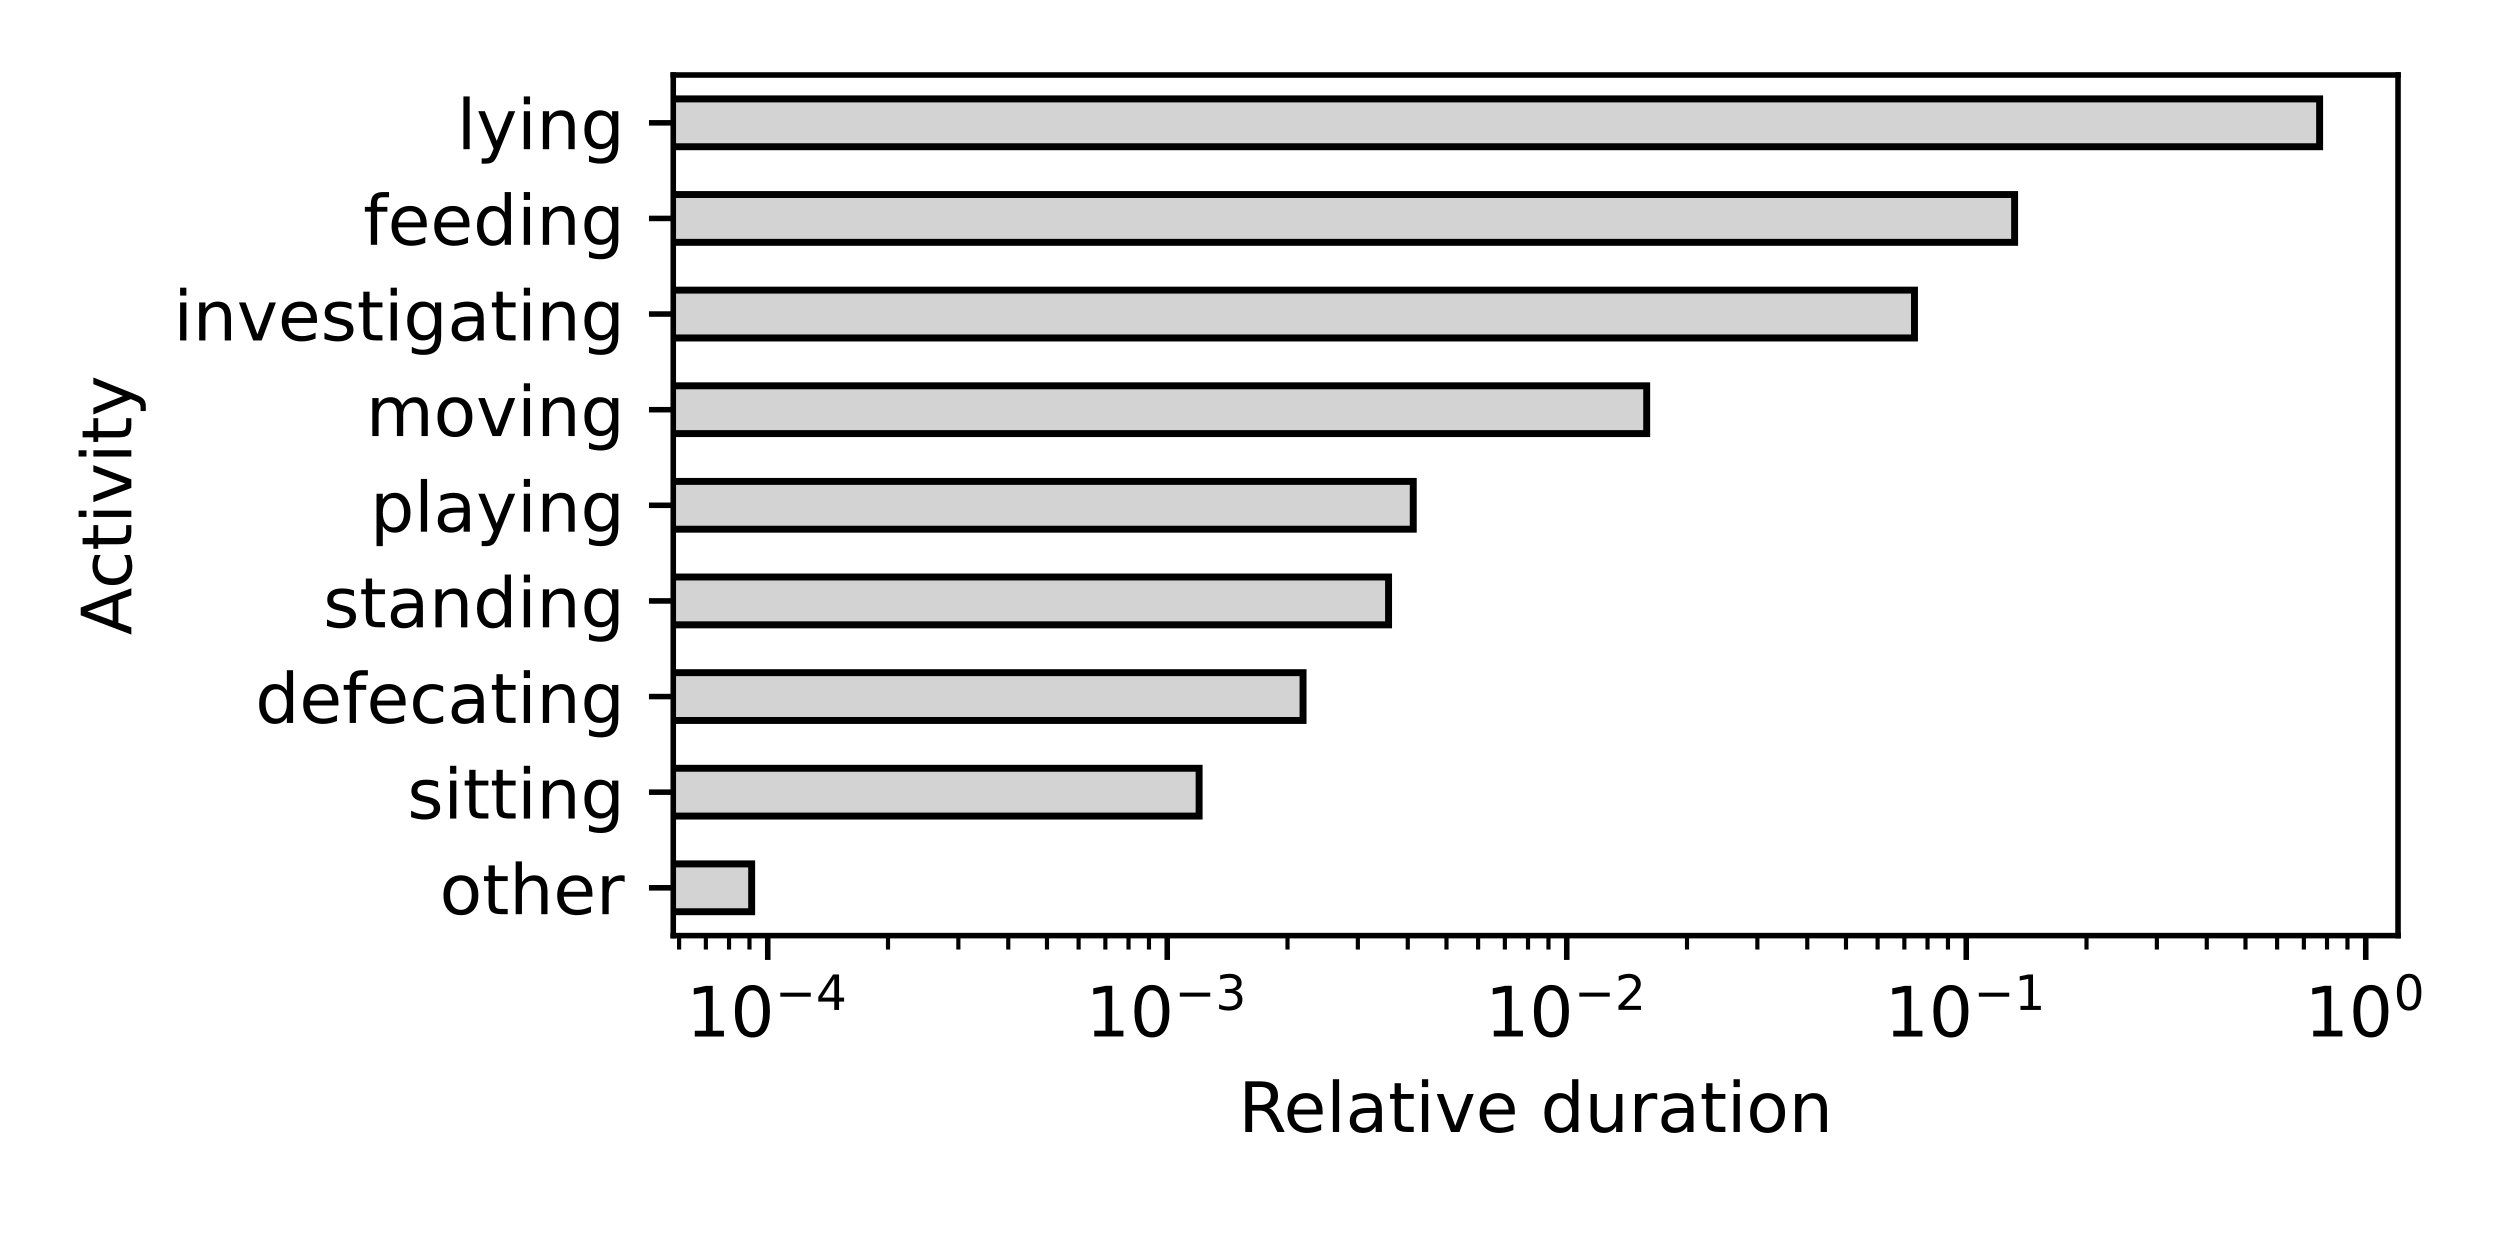
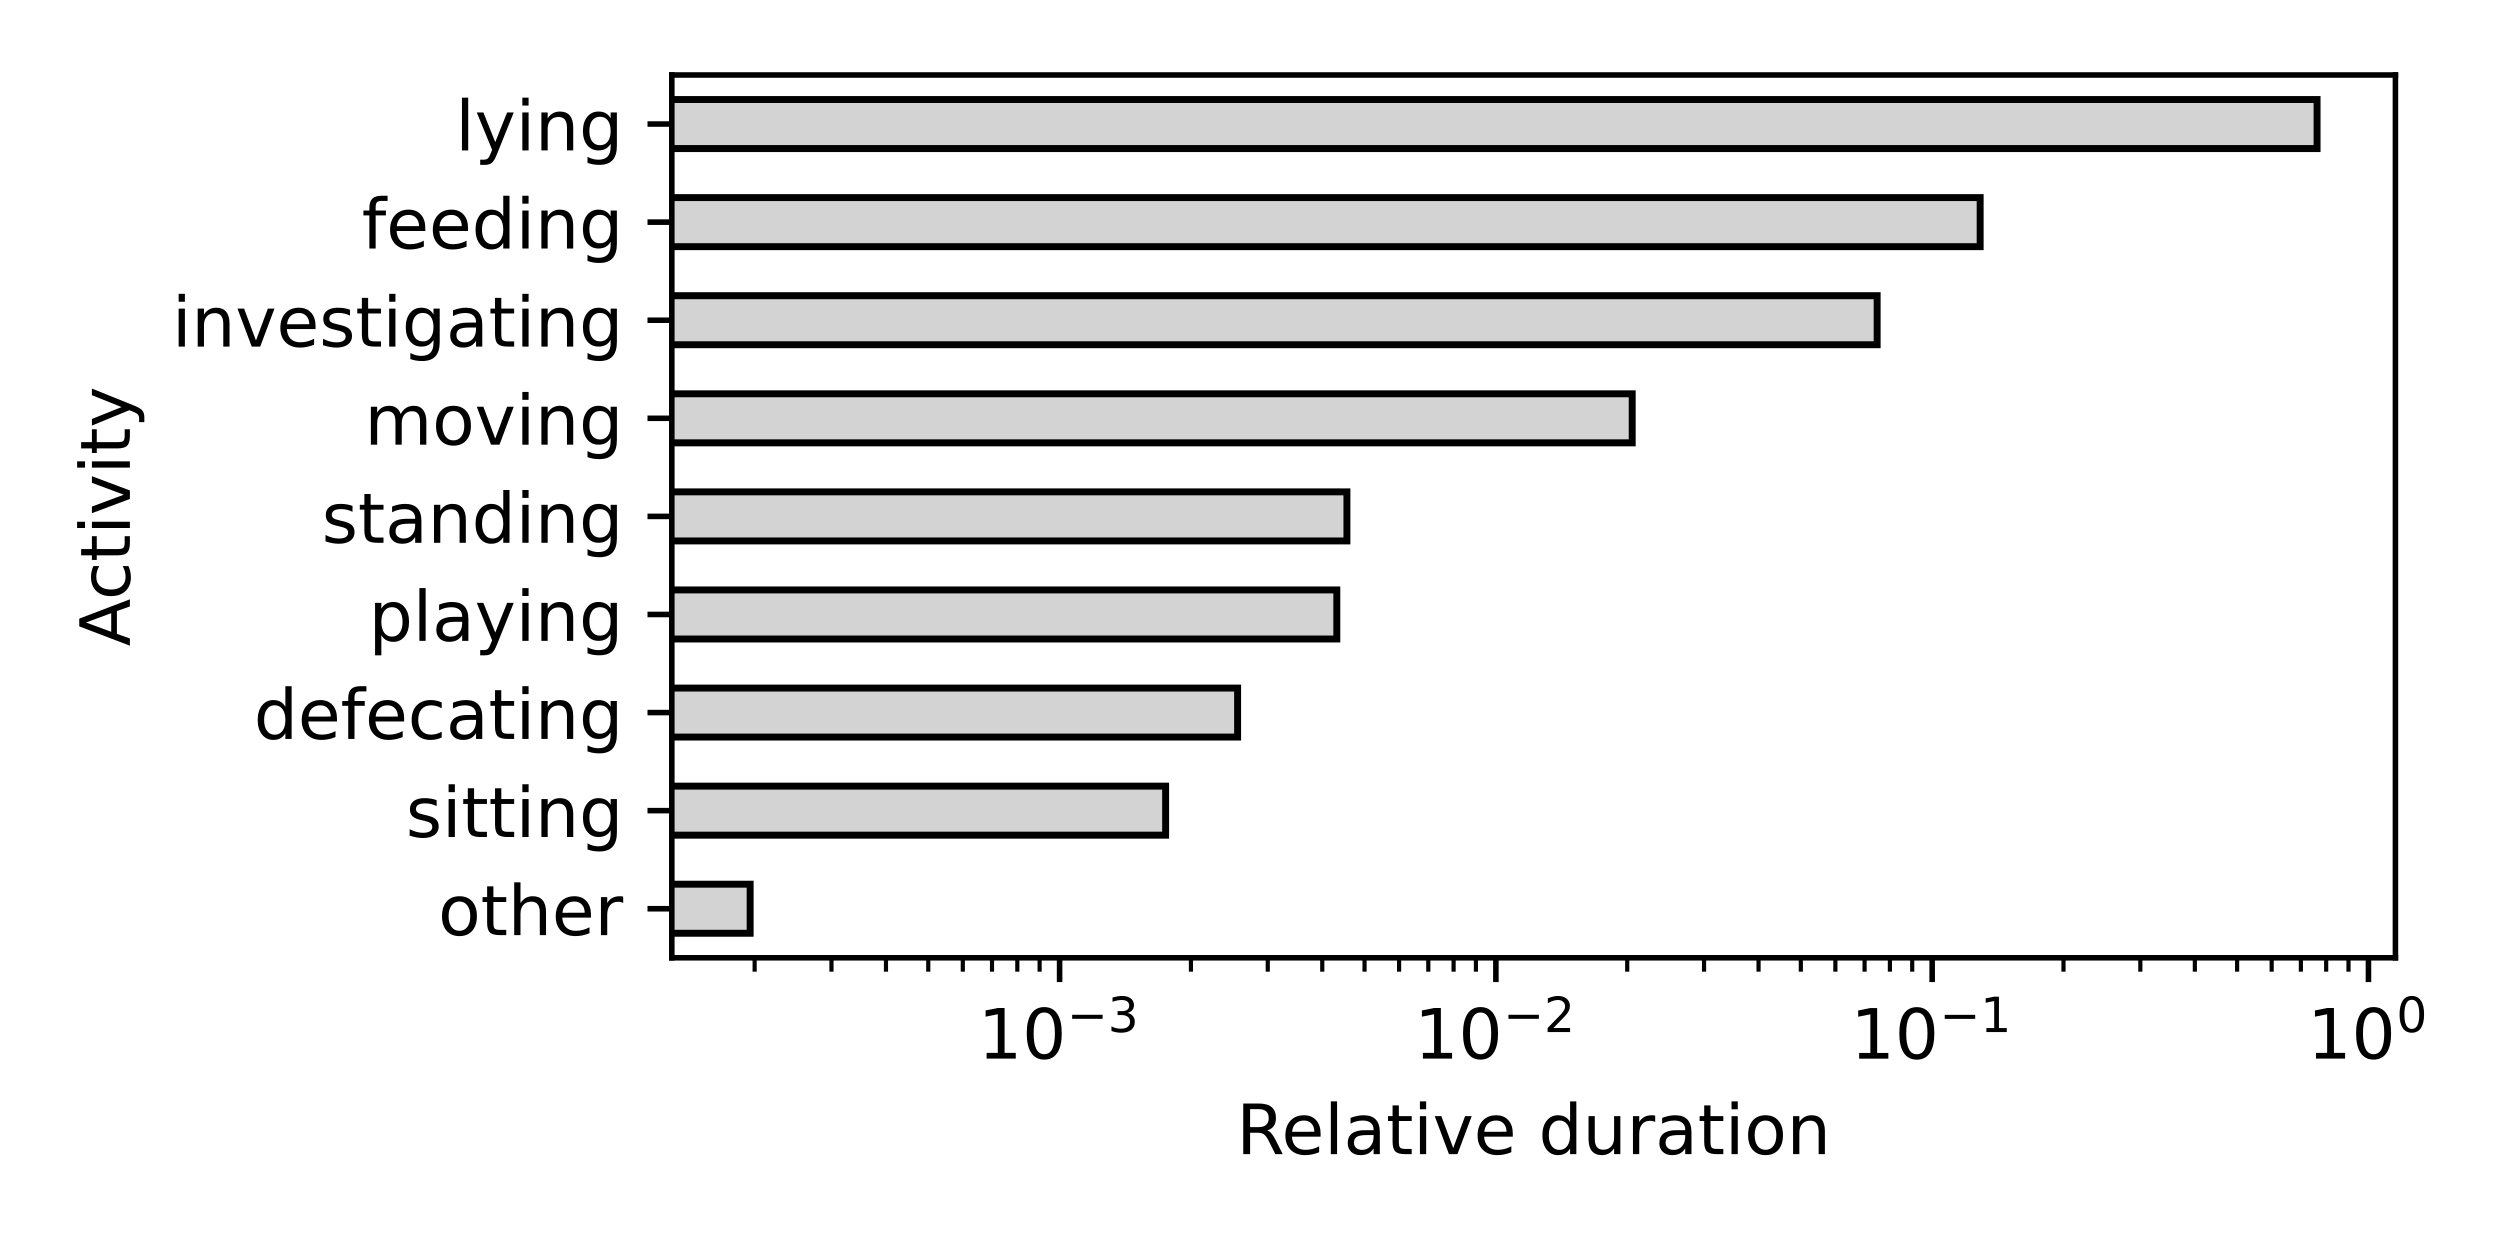
<svg xmlns="http://www.w3.org/2000/svg" xmlns:xlink="http://www.w3.org/1999/xlink" width="360pt" height="180pt" viewBox="0 0 360 180" version="1.1">
  <defs>
    <style type="text/css">*{stroke-linejoin: round; stroke-linecap: butt}</style>
  </defs>
  <g id="figure_1">
    <g id="patch_1">
      <path d="M 0 180  L 360 180  L 360 0  L 0 0  z " style="fill: #ffffff" />
    </g>
    <g id="axes_1">
      <g id="patch_2">
-         <path d="M 96.95 134.728  L 345.316 134.728  L 345.316 10.8  L 96.95 10.8  z " style="fill: #ffffff" />
+         <path d="M 96.74 137.92  L 344.94 137.92  L 344.94 10.8  L 96.74 10.8  z " style="fill: #ffffff" />
      </g>
      <g id="patch_3">
-         <path d="M -57187.376 131.286  L 108.239 131.286  L 108.239 124.401  L -57187.376 124.401  z " clip-path="url(#pdff358be58)" style="fill: #d3d3d3; stroke: #000000; stroke-linejoin: miter" />
+         <path d="M -62484.386 134.389  L 108.022 134.389  L 108.022 127.327  L -62484.386 127.327  z " clip-path="url(#p41e6d1a602)" style="fill: #d3d3d3; stroke: #000000; stroke-linejoin: miter" />
      </g>
      <g id="patch_4">
-         <path d="M -57187.376 117.516  L 172.673 117.516  L 172.673 110.631  L -57187.376 110.631  z " clip-path="url(#pdff358be58)" style="fill: #d3d3d3; stroke: #000000; stroke-linejoin: miter" />
+         <path d="M -62484.386 120.264  L 167.85 120.264  L 167.85 113.202  L -62484.386 113.202  z " clip-path="url(#p41e6d1a602)" style="fill: #d3d3d3; stroke: #000000; stroke-linejoin: miter" />
      </g>
      <g id="patch_5">
-         <path d="M -57187.376 103.746  L 187.64 103.746  L 187.64 96.861  L -57187.376 96.861  z " clip-path="url(#pdff358be58)" style="fill: #d3d3d3; stroke: #000000; stroke-linejoin: miter" />
+         <path d="M -62484.386 106.14  L 178.215 106.14  L 178.215 99.078  L -62484.386 99.078  z " clip-path="url(#p41e6d1a602)" style="fill: #d3d3d3; stroke: #000000; stroke-linejoin: miter" />
      </g>
      <g id="patch_6">
-         <path d="M -57187.376 89.976  L 199.953 89.976  L 199.953 83.091  L -57187.376 83.091  z " clip-path="url(#pdff358be58)" style="fill: #d3d3d3; stroke: #000000; stroke-linejoin: miter" />
+         <path d="M -62484.386 92.016  L 192.501 92.016  L 192.501 84.953  L -62484.386 84.953  z " clip-path="url(#p41e6d1a602)" style="fill: #d3d3d3; stroke: #000000; stroke-linejoin: miter" />
      </g>
      <g id="patch_7">
-         <path d="M -57187.376 76.206  L 203.509 76.206  L 203.509 69.322  L -57187.376 69.322  z " clip-path="url(#pdff358be58)" style="fill: #d3d3d3; stroke: #000000; stroke-linejoin: miter" />
+         <path d="M -62484.386 77.891  L 193.957 77.891  L 193.957 70.829  L -62484.386 70.829  z " clip-path="url(#p41e6d1a602)" style="fill: #d3d3d3; stroke: #000000; stroke-linejoin: miter" />
      </g>
      <g id="patch_8">
-         <path d="M -57187.376 62.437  L 237.123 62.437  L 237.123 55.552  L -57187.376 55.552  z " clip-path="url(#pdff358be58)" style="fill: #d3d3d3; stroke: #000000; stroke-linejoin: miter" />
+         <path d="M -62484.386 63.767  L 235.038 63.767  L 235.038 56.704  L -62484.386 56.704  z " clip-path="url(#p41e6d1a602)" style="fill: #d3d3d3; stroke: #000000; stroke-linejoin: miter" />
      </g>
      <g id="patch_9">
-         <path d="M -57187.376 48.667  L 275.685 48.667  L 275.685 41.782  L -57187.376 41.782  z " clip-path="url(#pdff358be58)" style="fill: #d3d3d3; stroke: #000000; stroke-linejoin: miter" />
+         <path d="M -62484.386 49.642  L 270.309 49.642  L 270.309 42.58  L -62484.386 42.58  z " clip-path="url(#p41e6d1a602)" style="fill: #d3d3d3; stroke: #000000; stroke-linejoin: miter" />
      </g>
      <g id="patch_10">
-         <path d="M -57187.376 34.897  L 290.105 34.897  L 290.105 28.012  L -57187.376 28.012  z " clip-path="url(#pdff358be58)" style="fill: #d3d3d3; stroke: #000000; stroke-linejoin: miter" />
+         <path d="M -62484.386 35.518  L 285.142 35.518  L 285.142 28.456  L -62484.386 28.456  z " clip-path="url(#p41e6d1a602)" style="fill: #d3d3d3; stroke: #000000; stroke-linejoin: miter" />
      </g>
      <g id="patch_11">
-         <path d="M -57187.376 21.127  L 334.026 21.127  L 334.026 14.242  L -57187.376 14.242  z " clip-path="url(#pdff358be58)" style="fill: #d3d3d3; stroke: #000000; stroke-linejoin: miter" />
+         <path d="M -62484.386 21.393  L 333.658 21.393  L 333.658 14.331  L -62484.386 14.331  z " clip-path="url(#p41e6d1a602)" style="fill: #d3d3d3; stroke: #000000; stroke-linejoin: miter" />
      </g>
      <g id="matplotlib.axis_1">
        <g id="xtick_1">
          <g id="line2d_1">
            <defs>
-               <path id="m5b53b20c2e" d="M 0 0  L 0 3.5  " style="stroke: #000000; stroke-width: 0.8" />
+               <path id="m469c3e317e" d="M 0 0  L 0 3.5  " style="stroke: #000000; stroke-width: 0.8" />
            </defs>
            <g>
-               <use xlink:href="#m5b53b20c2e" x="110.555" y="134.728" style="stroke: #000000; stroke-width: 0.8" />
+               <use xlink:href="#m469c3e317e" x="152.581" y="137.92" style="stroke: #000000; stroke-width: 0.8" />
            </g>
          </g>
          <g id="text_1">
-             <g transform="translate(98.80487 149.3264) scale(0.1 -0.1)">
+             <g transform="translate(140.8312 152.5184) scale(0.1 -0.1)">
              <defs>
                <path id="DejaVuSans-31" d="M 794 531  L 1825 531  L 1825 4091  L 703 3866  L 703 4441  L 1819 4666  L 2450 4666  L 2450 531  L 3481 531  L 3481 0  L 794 0  L 794 531  z " transform="scale(0.015625)" />
                <path id="DejaVuSans-30" d="M 2034 4250  Q 1547 4250 1301 3770  Q 1056 3291 1056 2328  Q 1056 1369 1301 889  Q 1547 409 2034 409  Q 2525 409 2770 889  Q 3016 1369 3016 2328  Q 3016 3291 2770 3770  Q 2525 4250 2034 4250  z M 2034 4750  Q 2819 4750 3233 4129  Q 3647 3509 3647 2328  Q 3647 1150 3233 529  Q 2819 -91 2034 -91  Q 1250 -91 836 529  Q 422 1150 422 2328  Q 422 3509 836 4129  Q 1250 4750 2034 4750  z " transform="scale(0.015625)" />
                <path id="DejaVuSans-2212" d="M 678 2272  L 4684 2272  L 4684 1741  L 678 1741  L 678 2272  z " transform="scale(0.015625)" />
-                 <path id="DejaVuSans-34" d="M 2419 4116  L 825 1625  L 2419 1625  L 2419 4116  z M 2253 4666  L 3047 4666  L 3047 1625  L 3713 1625  L 3713 1100  L 3047 1100  L 3047 0  L 2419 0  L 2419 1100  L 313 1100  L 313 1709  L 2253 4666  z " transform="scale(0.015625)" />
-               </defs>
-               <use xlink:href="#DejaVuSans-31" transform="translate(0 0.684375)" />
-               <use xlink:href="#DejaVuSans-30" transform="translate(63.62305 0.684375)" />
-               <use xlink:href="#DejaVuSans-2212" transform="translate(128.2031 38.96563) scale(0.7)" />
-               <use xlink:href="#DejaVuSans-34" transform="translate(186.8555 38.96563) scale(0.7)" />
-             </g>
-           </g>
-         </g>
-         <g id="xtick_2">
-           <g id="line2d_2">
-             <g>
-               <use xlink:href="#m5b53b20c2e" x="168.083" y="134.728" style="stroke: #000000; stroke-width: 0.8" />
-             </g>
-           </g>
-           <g id="text_2">
-             <g transform="translate(156.3329 149.3264) scale(0.1 -0.1)">
-               <defs>
                <path id="DejaVuSans-33" d="M 2597 2516  Q 3050 2419 3304 2112  Q 3559 1806 3559 1356  Q 3559 666 3084 287  Q 2609 -91 1734 -91  Q 1441 -91 1130 -33  Q 819 25 488 141  L 488 750  Q 750 597 1062 519  Q 1375 441 1716 441  Q 2309 441 2620 675  Q 2931 909 2931 1356  Q 2931 1769 2642 2001  Q 2353 2234 1838 2234  L 1294 2234  L 1294 2753  L 1863 2753  Q 2328 2753 2575 2939  Q 2822 3125 2822 3475  Q 2822 3834 2567 4026  Q 2313 4219 1838 4219  Q 1578 4219 1281 4162  Q 984 4106 628 3988  L 628 4550  Q 988 4650 1302 4700  Q 1616 4750 1894 4750  Q 2613 4750 3031 4423  Q 3450 4097 3450 3541  Q 3450 3153 3228 2886  Q 3006 2619 2597 2516  z " transform="scale(0.015625)" />
              </defs>
              <use xlink:href="#DejaVuSans-31" transform="translate(0 0.765625)" />
              <use xlink:href="#DejaVuSans-30" transform="translate(63.62305 0.765625)" />
              <use xlink:href="#DejaVuSans-2212" transform="translate(128.2031 39.04688) scale(0.7)" />
              <use xlink:href="#DejaVuSans-33" transform="translate(186.8555 39.04688) scale(0.7)" />
            </g>
          </g>
        </g>
-         <g id="xtick_3">
-           <g id="line2d_3">
-             <g>
-               <use xlink:href="#m5b53b20c2e" x="225.611" y="134.728" style="stroke: #000000; stroke-width: 0.8" />
-             </g>
-           </g>
-           <g id="text_3">
-             <g transform="translate(213.861 149.3264) scale(0.1 -0.1)">
+         <g id="xtick_2">
+           <g id="line2d_2">
+             <g>
+               <use xlink:href="#m469c3e317e" x="215.407" y="137.92" style="stroke: #000000; stroke-width: 0.8" />
+             </g>
+           </g>
+           <g id="text_2">
+             <g transform="translate(203.6566 152.5184) scale(0.1 -0.1)">
              <defs>
                <path id="DejaVuSans-32" d="M 1228 531  L 3431 531  L 3431 0  L 469 0  L 469 531  Q 828 903 1448 1529  Q 2069 2156 2228 2338  Q 2531 2678 2651 2914  Q 2772 3150 2772 3378  Q 2772 3750 2511 3984  Q 2250 4219 1831 4219  Q 1534 4219 1204 4116  Q 875 4013 500 3803  L 500 4441  Q 881 4594 1212 4672  Q 1544 4750 1819 4750  Q 2544 4750 2975 4387  Q 3406 4025 3406 3419  Q 3406 3131 3298 2873  Q 3191 2616 2906 2266  Q 2828 2175 2409 1742  Q 1991 1309 1228 531  z " transform="scale(0.015625)" />
              </defs>
              <use xlink:href="#DejaVuSans-31" transform="translate(0 0.765625)" />
              <use xlink:href="#DejaVuSans-30" transform="translate(63.62305 0.765625)" />
              <use xlink:href="#DejaVuSans-2212" transform="translate(128.2031 39.04688) scale(0.7)" />
              <use xlink:href="#DejaVuSans-32" transform="translate(186.8555 39.04688) scale(0.7)" />
            </g>
          </g>
        </g>
-         <g id="xtick_4">
-           <g id="line2d_4">
-             <g>
-               <use xlink:href="#m5b53b20c2e" x="283.139" y="134.728" style="stroke: #000000; stroke-width: 0.8" />
-             </g>
-           </g>
-           <g id="text_4">
-             <g transform="translate(271.389 149.3264) scale(0.1 -0.1)">
+         <g id="xtick_3">
+           <g id="line2d_3">
+             <g>
+               <use xlink:href="#m469c3e317e" x="278.232" y="137.92" style="stroke: #000000; stroke-width: 0.8" />
+             </g>
+           </g>
+           <g id="text_3">
+             <g transform="translate(266.4821 152.5184) scale(0.1 -0.1)">
              <use xlink:href="#DejaVuSans-31" transform="translate(0 0.684375)" />
              <use xlink:href="#DejaVuSans-30" transform="translate(63.62305 0.684375)" />
              <use xlink:href="#DejaVuSans-2212" transform="translate(128.2031 38.96563) scale(0.7)" />
              <use xlink:href="#DejaVuSans-31" transform="translate(186.8555 38.96563) scale(0.7)" />
            </g>
          </g>
        </g>
-         <g id="xtick_5">
-           <g id="line2d_5">
-             <g>
-               <use xlink:href="#m5b53b20c2e" x="340.667" y="134.728" style="stroke: #000000; stroke-width: 0.8" />
-             </g>
-           </g>
-           <g id="text_5">
-             <g transform="translate(331.867 149.3264) scale(0.1 -0.1)">
+         <g id="xtick_4">
+           <g id="line2d_4">
+             <g>
+               <use xlink:href="#m469c3e317e" x="341.058" y="137.92" style="stroke: #000000; stroke-width: 0.8" />
+             </g>
+           </g>
+           <g id="text_4">
+             <g transform="translate(332.2575 152.5184) scale(0.1 -0.1)">
              <use xlink:href="#DejaVuSans-31" transform="translate(0 0.765625)" />
              <use xlink:href="#DejaVuSans-30" transform="translate(63.62305 0.765625)" />
              <use xlink:href="#DejaVuSans-30" transform="translate(128.2031 39.04688) scale(0.7)" />
            </g>
          </g>
        </g>
+         <g id="xtick_5">
+           <g id="line2d_5">
+             <defs>
+               <path id="m156755760f" d="M 0 0  L 0 2  " style="stroke: #000000; stroke-width: 0.6" />
+             </defs>
+             <g>
+               <use xlink:href="#m156755760f" x="108.668" y="137.92" style="stroke: #000000; stroke-width: 0.6" />
+             </g>
+           </g>
+         </g>
        <g id="xtick_6">
          <g id="line2d_6">
-             <defs>
-               <path id="m30c7398f91" d="M 0 0  L 0 2  " style="stroke: #000000; stroke-width: 0.6" />
-             </defs>
-             <g>
-               <use xlink:href="#m30c7398f91" x="97.792" y="134.728" style="stroke: #000000; stroke-width: 0.6" />
+             <g>
+               <use xlink:href="#m156755760f" x="119.731" y="137.92" style="stroke: #000000; stroke-width: 0.6" />
            </g>
          </g>
        </g>
        <g id="xtick_7">
          <g id="line2d_7">
            <g>
-               <use xlink:href="#m30c7398f91" x="101.644" y="134.728" style="stroke: #000000; stroke-width: 0.6" />
+               <use xlink:href="#m156755760f" x="127.58" y="137.92" style="stroke: #000000; stroke-width: 0.6" />
            </g>
          </g>
        </g>
        <g id="xtick_8">
          <g id="line2d_8">
            <g>
-               <use xlink:href="#m30c7398f91" x="104.98" y="134.728" style="stroke: #000000; stroke-width: 0.6" />
+               <use xlink:href="#m156755760f" x="133.669" y="137.92" style="stroke: #000000; stroke-width: 0.6" />
            </g>
          </g>
        </g>
        <g id="xtick_9">
          <g id="line2d_9">
            <g>
-               <use xlink:href="#m30c7398f91" x="107.923" y="134.728" style="stroke: #000000; stroke-width: 0.6" />
+               <use xlink:href="#m156755760f" x="138.643" y="137.92" style="stroke: #000000; stroke-width: 0.6" />
            </g>
          </g>
        </g>
        <g id="xtick_10">
          <g id="line2d_10">
            <g>
-               <use xlink:href="#m30c7398f91" x="127.873" y="134.728" style="stroke: #000000; stroke-width: 0.6" />
+               <use xlink:href="#m156755760f" x="142.849" y="137.92" style="stroke: #000000; stroke-width: 0.6" />
            </g>
          </g>
        </g>
        <g id="xtick_11">
          <g id="line2d_11">
            <g>
-               <use xlink:href="#m30c7398f91" x="138.003" y="134.728" style="stroke: #000000; stroke-width: 0.6" />
+               <use xlink:href="#m156755760f" x="146.493" y="137.92" style="stroke: #000000; stroke-width: 0.6" />
            </g>
          </g>
        </g>
        <g id="xtick_12">
          <g id="line2d_12">
            <g>
-               <use xlink:href="#m30c7398f91" x="145.19" y="134.728" style="stroke: #000000; stroke-width: 0.6" />
+               <use xlink:href="#m156755760f" x="149.706" y="137.92" style="stroke: #000000; stroke-width: 0.6" />
            </g>
          </g>
        </g>
        <g id="xtick_13">
          <g id="line2d_13">
            <g>
-               <use xlink:href="#m30c7398f91" x="150.765" y="134.728" style="stroke: #000000; stroke-width: 0.6" />
+               <use xlink:href="#m156755760f" x="171.494" y="137.92" style="stroke: #000000; stroke-width: 0.6" />
            </g>
          </g>
        </g>
        <g id="xtick_14">
          <g id="line2d_14">
            <g>
-               <use xlink:href="#m30c7398f91" x="155.32" y="134.728" style="stroke: #000000; stroke-width: 0.6" />
+               <use xlink:href="#m156755760f" x="182.557" y="137.92" style="stroke: #000000; stroke-width: 0.6" />
            </g>
          </g>
        </g>
        <g id="xtick_15">
          <g id="line2d_15">
            <g>
-               <use xlink:href="#m30c7398f91" x="159.172" y="134.728" style="stroke: #000000; stroke-width: 0.6" />
+               <use xlink:href="#m156755760f" x="190.406" y="137.92" style="stroke: #000000; stroke-width: 0.6" />
            </g>
          </g>
        </g>
        <g id="xtick_16">
          <g id="line2d_16">
            <g>
-               <use xlink:href="#m30c7398f91" x="162.508" y="134.728" style="stroke: #000000; stroke-width: 0.6" />
+               <use xlink:href="#m156755760f" x="196.494" y="137.92" style="stroke: #000000; stroke-width: 0.6" />
            </g>
          </g>
        </g>
        <g id="xtick_17">
          <g id="line2d_17">
            <g>
-               <use xlink:href="#m30c7398f91" x="165.451" y="134.728" style="stroke: #000000; stroke-width: 0.6" />
+               <use xlink:href="#m156755760f" x="201.469" y="137.92" style="stroke: #000000; stroke-width: 0.6" />
            </g>
          </g>
        </g>
        <g id="xtick_18">
          <g id="line2d_18">
            <g>
-               <use xlink:href="#m30c7398f91" x="185.401" y="134.728" style="stroke: #000000; stroke-width: 0.6" />
+               <use xlink:href="#m156755760f" x="205.675" y="137.92" style="stroke: #000000; stroke-width: 0.6" />
            </g>
          </g>
        </g>
        <g id="xtick_19">
          <g id="line2d_19">
            <g>
-               <use xlink:href="#m30c7398f91" x="195.531" y="134.728" style="stroke: #000000; stroke-width: 0.6" />
+               <use xlink:href="#m156755760f" x="209.318" y="137.92" style="stroke: #000000; stroke-width: 0.6" />
            </g>
          </g>
        </g>
        <g id="xtick_20">
          <g id="line2d_20">
            <g>
-               <use xlink:href="#m30c7398f91" x="202.718" y="134.728" style="stroke: #000000; stroke-width: 0.6" />
+               <use xlink:href="#m156755760f" x="212.532" y="137.92" style="stroke: #000000; stroke-width: 0.6" />
            </g>
          </g>
        </g>
        <g id="xtick_21">
          <g id="line2d_21">
            <g>
-               <use xlink:href="#m30c7398f91" x="208.293" y="134.728" style="stroke: #000000; stroke-width: 0.6" />
+               <use xlink:href="#m156755760f" x="234.319" y="137.92" style="stroke: #000000; stroke-width: 0.6" />
            </g>
          </g>
        </g>
        <g id="xtick_22">
          <g id="line2d_22">
            <g>
-               <use xlink:href="#m30c7398f91" x="212.848" y="134.728" style="stroke: #000000; stroke-width: 0.6" />
+               <use xlink:href="#m156755760f" x="245.382" y="137.92" style="stroke: #000000; stroke-width: 0.6" />
            </g>
          </g>
        </g>
        <g id="xtick_23">
          <g id="line2d_23">
            <g>
-               <use xlink:href="#m30c7398f91" x="216.7" y="134.728" style="stroke: #000000; stroke-width: 0.6" />
+               <use xlink:href="#m156755760f" x="253.231" y="137.92" style="stroke: #000000; stroke-width: 0.6" />
            </g>
          </g>
        </g>
        <g id="xtick_24">
          <g id="line2d_24">
            <g>
-               <use xlink:href="#m30c7398f91" x="220.036" y="134.728" style="stroke: #000000; stroke-width: 0.6" />
+               <use xlink:href="#m156755760f" x="259.32" y="137.92" style="stroke: #000000; stroke-width: 0.6" />
            </g>
          </g>
        </g>
        <g id="xtick_25">
          <g id="line2d_25">
            <g>
-               <use xlink:href="#m30c7398f91" x="222.979" y="134.728" style="stroke: #000000; stroke-width: 0.6" />
+               <use xlink:href="#m156755760f" x="264.294" y="137.92" style="stroke: #000000; stroke-width: 0.6" />
            </g>
          </g>
        </g>
        <g id="xtick_26">
          <g id="line2d_26">
            <g>
-               <use xlink:href="#m30c7398f91" x="242.929" y="134.728" style="stroke: #000000; stroke-width: 0.6" />
+               <use xlink:href="#m156755760f" x="268.5" y="137.92" style="stroke: #000000; stroke-width: 0.6" />
            </g>
          </g>
        </g>
        <g id="xtick_27">
          <g id="line2d_27">
            <g>
-               <use xlink:href="#m30c7398f91" x="253.059" y="134.728" style="stroke: #000000; stroke-width: 0.6" />
+               <use xlink:href="#m156755760f" x="272.144" y="137.92" style="stroke: #000000; stroke-width: 0.6" />
            </g>
          </g>
        </g>
        <g id="xtick_28">
          <g id="line2d_28">
            <g>
-               <use xlink:href="#m30c7398f91" x="260.246" y="134.728" style="stroke: #000000; stroke-width: 0.6" />
+               <use xlink:href="#m156755760f" x="275.357" y="137.92" style="stroke: #000000; stroke-width: 0.6" />
            </g>
          </g>
        </g>
        <g id="xtick_29">
          <g id="line2d_29">
            <g>
-               <use xlink:href="#m30c7398f91" x="265.821" y="134.728" style="stroke: #000000; stroke-width: 0.6" />
+               <use xlink:href="#m156755760f" x="297.144" y="137.92" style="stroke: #000000; stroke-width: 0.6" />
            </g>
          </g>
        </g>
        <g id="xtick_30">
          <g id="line2d_30">
            <g>
-               <use xlink:href="#m30c7398f91" x="270.376" y="134.728" style="stroke: #000000; stroke-width: 0.6" />
+               <use xlink:href="#m156755760f" x="308.207" y="137.92" style="stroke: #000000; stroke-width: 0.6" />
            </g>
          </g>
        </g>
        <g id="xtick_31">
          <g id="line2d_31">
            <g>
-               <use xlink:href="#m30c7398f91" x="274.228" y="134.728" style="stroke: #000000; stroke-width: 0.6" />
+               <use xlink:href="#m156755760f" x="316.057" y="137.92" style="stroke: #000000; stroke-width: 0.6" />
            </g>
          </g>
        </g>
        <g id="xtick_32">
          <g id="line2d_32">
            <g>
-               <use xlink:href="#m30c7398f91" x="277.564" y="134.728" style="stroke: #000000; stroke-width: 0.6" />
+               <use xlink:href="#m156755760f" x="322.145" y="137.92" style="stroke: #000000; stroke-width: 0.6" />
            </g>
          </g>
        </g>
        <g id="xtick_33">
          <g id="line2d_33">
            <g>
-               <use xlink:href="#m30c7398f91" x="280.507" y="134.728" style="stroke: #000000; stroke-width: 0.6" />
+               <use xlink:href="#m156755760f" x="327.12" y="137.92" style="stroke: #000000; stroke-width: 0.6" />
            </g>
          </g>
        </g>
        <g id="xtick_34">
          <g id="line2d_34">
            <g>
-               <use xlink:href="#m30c7398f91" x="300.457" y="134.728" style="stroke: #000000; stroke-width: 0.6" />
+               <use xlink:href="#m156755760f" x="331.326" y="137.92" style="stroke: #000000; stroke-width: 0.6" />
            </g>
          </g>
        </g>
        <g id="xtick_35">
          <g id="line2d_35">
            <g>
-               <use xlink:href="#m30c7398f91" x="310.587" y="134.728" style="stroke: #000000; stroke-width: 0.6" />
+               <use xlink:href="#m156755760f" x="334.969" y="137.92" style="stroke: #000000; stroke-width: 0.6" />
            </g>
          </g>
        </g>
        <g id="xtick_36">
          <g id="line2d_36">
            <g>
-               <use xlink:href="#m30c7398f91" x="317.774" y="134.728" style="stroke: #000000; stroke-width: 0.6" />
-             </g>
-           </g>
-         </g>
-         <g id="xtick_37">
-           <g id="line2d_37">
-             <g>
-               <use xlink:href="#m30c7398f91" x="323.349" y="134.728" style="stroke: #000000; stroke-width: 0.6" />
-             </g>
-           </g>
-         </g>
-         <g id="xtick_38">
-           <g id="line2d_38">
-             <g>
-               <use xlink:href="#m30c7398f91" x="327.905" y="134.728" style="stroke: #000000; stroke-width: 0.6" />
-             </g>
-           </g>
-         </g>
-         <g id="xtick_39">
-           <g id="line2d_39">
-             <g>
-               <use xlink:href="#m30c7398f91" x="331.756" y="134.728" style="stroke: #000000; stroke-width: 0.6" />
-             </g>
-           </g>
-         </g>
-         <g id="xtick_40">
-           <g id="line2d_40">
-             <g>
-               <use xlink:href="#m30c7398f91" x="335.092" y="134.728" style="stroke: #000000; stroke-width: 0.6" />
-             </g>
-           </g>
-         </g>
-         <g id="xtick_41">
-           <g id="line2d_41">
-             <g>
-               <use xlink:href="#m30c7398f91" x="338.035" y="134.728" style="stroke: #000000; stroke-width: 0.6" />
-             </g>
-           </g>
-         </g>
-         <g id="text_6">
-           <g transform="translate(178.3399 163.0046) scale(0.1 -0.1)">
+               <use xlink:href="#m156755760f" x="338.183" y="137.92" style="stroke: #000000; stroke-width: 0.6" />
+             </g>
+           </g>
+         </g>
+         <g id="text_5">
+           <g transform="translate(178.047 166.1966) scale(0.1 -0.1)">
            <defs>
              <path id="DejaVuSans-52" d="M 2841 2188  Q 3044 2119 3236 1894  Q 3428 1669 3622 1275  L 4263 0  L 3584 0  L 2988 1197  Q 2756 1666 2539 1819  Q 2322 1972 1947 1972  L 1259 1972  L 1259 0  L 628 0  L 628 4666  L 2053 4666  Q 2853 4666 3247 4331  Q 3641 3997 3641 3322  Q 3641 2881 3436 2590  Q 3231 2300 2841 2188  z M 1259 4147  L 1259 2491  L 2053 2491  Q 2509 2491 2742 2702  Q 2975 2913 2975 3322  Q 2975 3731 2742 3939  Q 2509 4147 2053 4147  L 1259 4147  z " transform="scale(0.015625)" />
              <path id="DejaVuSans-65" d="M 3597 1894  L 3597 1613  L 953 1613  Q 991 1019 1311 708  Q 1631 397 2203 397  Q 2534 397 2845 478  Q 3156 559 3463 722  L 3463 178  Q 3153 47 2828 -22  Q 2503 -91 2169 -91  Q 1331 -91 842 396  Q 353 884 353 1716  Q 353 2575 817 3079  Q 1281 3584 2069 3584  Q 2775 3584 3186 3129  Q 3597 2675 3597 1894  z M 3022 2063  Q 3016 2534 2758 2815  Q 2500 3097 2075 3097  Q 1594 3097 1305 2825  Q 1016 2553 972 2059  L 3022 2063  z " transform="scale(0.015625)" />
              <path id="DejaVuSans-6c" d="M 603 4863  L 1178 4863  L 1178 0  L 603 0  L 603 4863  z " transform="scale(0.015625)" />
              <path id="DejaVuSans-61" d="M 2194 1759  Q 1497 1759 1228 1600  Q 959 1441 959 1056  Q 959 750 1161 570  Q 1363 391 1709 391  Q 2188 391 2477 730  Q 2766 1069 2766 1631  L 2766 1759  L 2194 1759  z M 3341 1997  L 3341 0  L 2766 0  L 2766 531  Q 2569 213 2275 61  Q 1981 -91 1556 -91  Q 1019 -91 701 211  Q 384 513 384 1019  Q 384 1609 779 1909  Q 1175 2209 1959 2209  L 2766 2209  L 2766 2266  Q 2766 2663 2505 2880  Q 2244 3097 1772 3097  Q 1472 3097 1187 3025  Q 903 2953 641 2809  L 641 3341  Q 956 3463 1253 3523  Q 1550 3584 1831 3584  Q 2591 3584 2966 3190  Q 3341 2797 3341 1997  z " transform="scale(0.015625)" />
              <path id="DejaVuSans-74" d="M 1172 4494  L 1172 3500  L 2356 3500  L 2356 3053  L 1172 3053  L 1172 1153  Q 1172 725 1289 603  Q 1406 481 1766 481  L 2356 481  L 2356 0  L 1766 0  Q 1100 0 847 248  Q 594 497 594 1153  L 594 3053  L 172 3053  L 172 3500  L 594 3500  L 594 4494  L 1172 4494  z " transform="scale(0.015625)" />
              <path id="DejaVuSans-69" d="M 603 3500  L 1178 3500  L 1178 0  L 603 0  L 603 3500  z M 603 4863  L 1178 4863  L 1178 4134  L 603 4134  L 603 4863  z " transform="scale(0.015625)" />
              <path id="DejaVuSans-76" d="M 191 3500  L 800 3500  L 1894 563  L 2988 3500  L 3597 3500  L 2284 0  L 1503 0  L 191 3500  z " transform="scale(0.015625)" />
              <path id="DejaVuSans-20" transform="scale(0.015625)" />
              <path id="DejaVuSans-64" d="M 2906 2969  L 2906 4863  L 3481 4863  L 3481 0  L 2906 0  L 2906 525  Q 2725 213 2448 61  Q 2172 -91 1784 -91  Q 1150 -91 751 415  Q 353 922 353 1747  Q 353 2572 751 3078  Q 1150 3584 1784 3584  Q 2172 3584 2448 3432  Q 2725 3281 2906 2969  z M 947 1747  Q 947 1113 1208 752  Q 1469 391 1925 391  Q 2381 391 2643 752  Q 2906 1113 2906 1747  Q 2906 2381 2643 2742  Q 2381 3103 1925 3103  Q 1469 3103 1208 2742  Q 947 2381 947 1747  z " transform="scale(0.015625)" />
              <path id="DejaVuSans-75" d="M 544 1381  L 544 3500  L 1119 3500  L 1119 1403  Q 1119 906 1312 657  Q 1506 409 1894 409  Q 2359 409 2629 706  Q 2900 1003 2900 1516  L 2900 3500  L 3475 3500  L 3475 0  L 2900 0  L 2900 538  Q 2691 219 2414 64  Q 2138 -91 1772 -91  Q 1169 -91 856 284  Q 544 659 544 1381  z M 1991 3584  L 1991 3584  z " transform="scale(0.015625)" />
              <path id="DejaVuSans-72" d="M 2631 2963  Q 2534 3019 2420 3045  Q 2306 3072 2169 3072  Q 1681 3072 1420 2755  Q 1159 2438 1159 1844  L 1159 0  L 581 0  L 581 3500  L 1159 3500  L 1159 2956  Q 1341 3275 1631 3429  Q 1922 3584 2338 3584  Q 2397 3584 2469 3576  Q 2541 3569 2628 3553  L 2631 2963  z " transform="scale(0.015625)" />
              <path id="DejaVuSans-6f" d="M 1959 3097  Q 1497 3097 1228 2736  Q 959 2375 959 1747  Q 959 1119 1226 758  Q 1494 397 1959 397  Q 2419 397 2687 759  Q 2956 1122 2956 1747  Q 2956 2369 2687 2733  Q 2419 3097 1959 3097  z M 1959 3584  Q 2709 3584 3137 3096  Q 3566 2609 3566 1747  Q 3566 888 3137 398  Q 2709 -91 1959 -91  Q 1206 -91 779 398  Q 353 888 353 1747  Q 353 2609 779 3096  Q 1206 3584 1959 3584  z " transform="scale(0.015625)" />
              <path id="DejaVuSans-6e" d="M 3513 2113  L 3513 0  L 2938 0  L 2938 2094  Q 2938 2591 2744 2837  Q 2550 3084 2163 3084  Q 1697 3084 1428 2787  Q 1159 2491 1159 1978  L 1159 0  L 581 0  L 581 3500  L 1159 3500  L 1159 2956  Q 1366 3272 1645 3428  Q 1925 3584 2291 3584  Q 2894 3584 3203 3211  Q 3513 2838 3513 2113  z " transform="scale(0.015625)" />
            </defs>
            <use xlink:href="#DejaVuSans-52" />
            <use xlink:href="#DejaVuSans-65" x="64.982" />
            <use xlink:href="#DejaVuSans-6c" x="126.506" />
            <use xlink:href="#DejaVuSans-61" x="154.289" />
            <use xlink:href="#DejaVuSans-74" x="215.568" />
            <use xlink:href="#DejaVuSans-69" x="254.777" />
            <use xlink:href="#DejaVuSans-76" x="282.561" />
            <use xlink:href="#DejaVuSans-65" x="341.74" />
            <use xlink:href="#DejaVuSans-20" x="403.264" />
            <use xlink:href="#DejaVuSans-64" x="435.051" />
            <use xlink:href="#DejaVuSans-75" x="498.527" />
            <use xlink:href="#DejaVuSans-72" x="561.906" />
            <use xlink:href="#DejaVuSans-61" x="603.02" />
            <use xlink:href="#DejaVuSans-74" x="664.299" />
            <use xlink:href="#DejaVuSans-69" x="703.508" />
            <use xlink:href="#DejaVuSans-6f" x="731.291" />
            <use xlink:href="#DejaVuSans-6e" x="792.473" />
          </g>
        </g>
      </g>
      <g id="matplotlib.axis_2">
        <g id="ytick_1">
-           <g id="line2d_42">
+           <g id="line2d_37">
            <defs>
-               <path id="m296650342e" d="M 0 0  L -3.5 0  " style="stroke: #000000; stroke-width: 0.8" />
+               <path id="mc46e460c69" d="M 0 0  L -3.5 0  " style="stroke: #000000; stroke-width: 0.8" />
            </defs>
            <g>
-               <use xlink:href="#m296650342e" x="96.95" y="127.843" style="stroke: #000000; stroke-width: 0.8" />
-             </g>
-           </g>
-           <g id="text_7">
-             <g transform="translate(63.30938 131.6423) scale(0.1 -0.1)">
+               <use xlink:href="#mc46e460c69" x="96.74" y="130.858" style="stroke: #000000; stroke-width: 0.8" />
+             </g>
+           </g>
+           <g id="text_6">
+             <g transform="translate(63.09938 134.657) scale(0.1 -0.1)">
              <defs>
                <path id="DejaVuSans-68" d="M 3513 2113  L 3513 0  L 2938 0  L 2938 2094  Q 2938 2591 2744 2837  Q 2550 3084 2163 3084  Q 1697 3084 1428 2787  Q 1159 2491 1159 1978  L 1159 0  L 581 0  L 581 4863  L 1159 4863  L 1159 2956  Q 1366 3272 1645 3428  Q 1925 3584 2291 3584  Q 2894 3584 3203 3211  Q 3513 2838 3513 2113  z " transform="scale(0.015625)" />
              </defs>
              <use xlink:href="#DejaVuSans-6f" />
              <use xlink:href="#DejaVuSans-74" x="61.182" />
              <use xlink:href="#DejaVuSans-68" x="100.391" />
              <use xlink:href="#DejaVuSans-65" x="163.77" />
              <use xlink:href="#DejaVuSans-72" x="225.293" />
            </g>
          </g>
        </g>
        <g id="ytick_2">
-           <g id="line2d_43">
-             <g>
-               <use xlink:href="#m296650342e" x="96.95" y="114.073" style="stroke: #000000; stroke-width: 0.8" />
-             </g>
-           </g>
-           <g id="text_8">
-             <g transform="translate(58.65781 117.8726) scale(0.1 -0.1)">
+           <g id="line2d_38">
+             <g>
+               <use xlink:href="#mc46e460c69" x="96.74" y="116.733" style="stroke: #000000; stroke-width: 0.8" />
+             </g>
+           </g>
+           <g id="text_7">
+             <g transform="translate(58.44781 120.5326) scale(0.1 -0.1)">
              <defs>
                <path id="DejaVuSans-73" d="M 2834 3397  L 2834 2853  Q 2591 2978 2328 3040  Q 2066 3103 1784 3103  Q 1356 3103 1142 2972  Q 928 2841 928 2578  Q 928 2378 1081 2264  Q 1234 2150 1697 2047  L 1894 2003  Q 2506 1872 2764 1633  Q 3022 1394 3022 966  Q 3022 478 2636 193  Q 2250 -91 1575 -91  Q 1294 -91 989 -36  Q 684 19 347 128  L 347 722  Q 666 556 975 473  Q 1284 391 1588 391  Q 1994 391 2212 530  Q 2431 669 2431 922  Q 2431 1156 2273 1281  Q 2116 1406 1581 1522  L 1381 1569  Q 847 1681 609 1914  Q 372 2147 372 2553  Q 372 3047 722 3315  Q 1072 3584 1716 3584  Q 2034 3584 2315 3537  Q 2597 3491 2834 3397  z " transform="scale(0.015625)" />
                <path id="DejaVuSans-67" d="M 2906 1791  Q 2906 2416 2648 2759  Q 2391 3103 1925 3103  Q 1463 3103 1205 2759  Q 947 2416 947 1791  Q 947 1169 1205 825  Q 1463 481 1925 481  Q 2391 481 2648 825  Q 2906 1169 2906 1791  z M 3481 434  Q 3481 -459 3084 -895  Q 2688 -1331 1869 -1331  Q 1566 -1331 1297 -1286  Q 1028 -1241 775 -1147  L 775 -588  Q 1028 -725 1275 -790  Q 1522 -856 1778 -856  Q 2344 -856 2625 -561  Q 2906 -266 2906 331  L 2906 616  Q 2728 306 2450 153  Q 2172 0 1784 0  Q 1141 0 747 490  Q 353 981 353 1791  Q 353 2603 747 3093  Q 1141 3584 1784 3584  Q 2172 3584 2450 3431  Q 2728 3278 2906 2969  L 2906 3500  L 3481 3500  L 3481 434  z " transform="scale(0.015625)" />
              </defs>
              <use xlink:href="#DejaVuSans-73" />
              <use xlink:href="#DejaVuSans-69" x="52.1" />
              <use xlink:href="#DejaVuSans-74" x="79.883" />
              <use xlink:href="#DejaVuSans-74" x="119.092" />
              <use xlink:href="#DejaVuSans-69" x="158.301" />
              <use xlink:href="#DejaVuSans-6e" x="186.084" />
              <use xlink:href="#DejaVuSans-67" x="249.463" />
            </g>
          </g>
        </g>
        <g id="ytick_3">
-           <g id="line2d_44">
-             <g>
-               <use xlink:href="#m296650342e" x="96.95" y="100.304" style="stroke: #000000; stroke-width: 0.8" />
-             </g>
-           </g>
-           <g id="text_9">
-             <g transform="translate(36.76406 104.1028) scale(0.1 -0.1)">
+           <g id="line2d_39">
+             <g>
+               <use xlink:href="#mc46e460c69" x="96.74" y="102.609" style="stroke: #000000; stroke-width: 0.8" />
+             </g>
+           </g>
+           <g id="text_8">
+             <g transform="translate(36.55406 106.4081) scale(0.1 -0.1)">
              <defs>
                <path id="DejaVuSans-66" d="M 2375 4863  L 2375 4384  L 1825 4384  Q 1516 4384 1395 4259  Q 1275 4134 1275 3809  L 1275 3500  L 2222 3500  L 2222 3053  L 1275 3053  L 1275 0  L 697 0  L 697 3053  L 147 3053  L 147 3500  L 697 3500  L 697 3744  Q 697 4328 969 4595  Q 1241 4863 1831 4863  L 2375 4863  z " transform="scale(0.015625)" />
                <path id="DejaVuSans-63" d="M 3122 3366  L 3122 2828  Q 2878 2963 2633 3030  Q 2388 3097 2138 3097  Q 1578 3097 1268 2742  Q 959 2388 959 1747  Q 959 1106 1268 751  Q 1578 397 2138 397  Q 2388 397 2633 464  Q 2878 531 3122 666  L 3122 134  Q 2881 22 2623 -34  Q 2366 -91 2075 -91  Q 1284 -91 818 406  Q 353 903 353 1747  Q 353 2603 823 3093  Q 1294 3584 2113 3584  Q 2378 3584 2631 3529  Q 2884 3475 3122 3366  z " transform="scale(0.015625)" />
              </defs>
              <use xlink:href="#DejaVuSans-64" />
              <use xlink:href="#DejaVuSans-65" x="63.477" />
              <use xlink:href="#DejaVuSans-66" x="125" />
              <use xlink:href="#DejaVuSans-65" x="160.205" />
              <use xlink:href="#DejaVuSans-63" x="221.729" />
              <use xlink:href="#DejaVuSans-61" x="276.709" />
              <use xlink:href="#DejaVuSans-74" x="337.988" />
              <use xlink:href="#DejaVuSans-69" x="377.197" />
              <use xlink:href="#DejaVuSans-6e" x="404.98" />
              <use xlink:href="#DejaVuSans-67" x="468.359" />
            </g>
          </g>
        </g>
        <g id="ytick_4">
-           <g id="line2d_45">
-             <g>
-               <use xlink:href="#m296650342e" x="96.95" y="86.534" style="stroke: #000000; stroke-width: 0.8" />
-             </g>
-           </g>
-           <g id="text_10">
-             <g transform="translate(46.54219 90.333) scale(0.1 -0.1)">
-               <use xlink:href="#DejaVuSans-73" />
-               <use xlink:href="#DejaVuSans-74" x="52.1" />
-               <use xlink:href="#DejaVuSans-61" x="91.309" />
-               <use xlink:href="#DejaVuSans-6e" x="152.588" />
-               <use xlink:href="#DejaVuSans-64" x="215.967" />
-               <use xlink:href="#DejaVuSans-69" x="279.443" />
-               <use xlink:href="#DejaVuSans-6e" x="307.227" />
-               <use xlink:href="#DejaVuSans-67" x="370.605" />
-             </g>
-           </g>
-         </g>
-         <g id="ytick_5">
-           <g id="line2d_46">
-             <g>
-               <use xlink:href="#m296650342e" x="96.95" y="72.764" style="stroke: #000000; stroke-width: 0.8" />
-             </g>
-           </g>
-           <g id="text_11">
-             <g transform="translate(53.3125 76.56322) scale(0.1 -0.1)">
+           <g id="line2d_40">
+             <g>
+               <use xlink:href="#mc46e460c69" x="96.74" y="88.484" style="stroke: #000000; stroke-width: 0.8" />
+             </g>
+           </g>
+           <g id="text_9">
+             <g transform="translate(53.1025 92.28366) scale(0.1 -0.1)">
              <defs>
                <path id="DejaVuSans-70" d="M 1159 525  L 1159 -1331  L 581 -1331  L 581 3500  L 1159 3500  L 1159 2969  Q 1341 3281 1617 3432  Q 1894 3584 2278 3584  Q 2916 3584 3314 3078  Q 3713 2572 3713 1747  Q 3713 922 3314 415  Q 2916 -91 2278 -91  Q 1894 -91 1617 61  Q 1341 213 1159 525  z M 3116 1747  Q 3116 2381 2855 2742  Q 2594 3103 2138 3103  Q 1681 3103 1420 2742  Q 1159 2381 1159 1747  Q 1159 1113 1420 752  Q 1681 391 2138 391  Q 2594 391 2855 752  Q 3116 1113 3116 1747  z " transform="scale(0.015625)" />
                <path id="DejaVuSans-79" d="M 2059 -325  Q 1816 -950 1584 -1140  Q 1353 -1331 966 -1331  L 506 -1331  L 506 -850  L 844 -850  Q 1081 -850 1212 -737  Q 1344 -625 1503 -206  L 1606 56  L 191 3500  L 800 3500  L 1894 763  L 2988 3500  L 3597 3500  L 2059 -325  z " transform="scale(0.015625)" />
              </defs>
              <use xlink:href="#DejaVuSans-70" />
              <use xlink:href="#DejaVuSans-6c" x="63.477" />
              <use xlink:href="#DejaVuSans-61" x="91.26" />
              <use xlink:href="#DejaVuSans-79" x="152.539" />
              <use xlink:href="#DejaVuSans-69" x="211.719" />
              <use xlink:href="#DejaVuSans-6e" x="239.502" />
              <use xlink:href="#DejaVuSans-67" x="302.881" />
            </g>
          </g>
        </g>
+         <g id="ytick_5">
+           <g id="line2d_41">
+             <g>
+               <use xlink:href="#mc46e460c69" x="96.74" y="74.36" style="stroke: #000000; stroke-width: 0.8" />
+             </g>
+           </g>
+           <g id="text_10">
+             <g transform="translate(46.33219 78.15922) scale(0.1 -0.1)">
+               <use xlink:href="#DejaVuSans-73" />
+               <use xlink:href="#DejaVuSans-74" x="52.1" />
+               <use xlink:href="#DejaVuSans-61" x="91.309" />
+               <use xlink:href="#DejaVuSans-6e" x="152.588" />
+               <use xlink:href="#DejaVuSans-64" x="215.967" />
+               <use xlink:href="#DejaVuSans-69" x="279.443" />
+               <use xlink:href="#DejaVuSans-6e" x="307.227" />
+               <use xlink:href="#DejaVuSans-67" x="370.605" />
+             </g>
+           </g>
+         </g>
        <g id="ytick_6">
-           <g id="line2d_47">
-             <g>
-               <use xlink:href="#m296650342e" x="96.95" y="58.994" style="stroke: #000000; stroke-width: 0.8" />
-             </g>
-           </g>
-           <g id="text_12">
-             <g transform="translate(52.70781 62.79344) scale(0.1 -0.1)">
+           <g id="line2d_42">
+             <g>
+               <use xlink:href="#mc46e460c69" x="96.74" y="60.236" style="stroke: #000000; stroke-width: 0.8" />
+             </g>
+           </g>
+           <g id="text_11">
+             <g transform="translate(52.49781 64.03477) scale(0.1 -0.1)">
              <defs>
                <path id="DejaVuSans-6d" d="M 3328 2828  Q 3544 3216 3844 3400  Q 4144 3584 4550 3584  Q 5097 3584 5394 3201  Q 5691 2819 5691 2113  L 5691 0  L 5113 0  L 5113 2094  Q 5113 2597 4934 2840  Q 4756 3084 4391 3084  Q 3944 3084 3684 2787  Q 3425 2491 3425 1978  L 3425 0  L 2847 0  L 2847 2094  Q 2847 2600 2669 2842  Q 2491 3084 2119 3084  Q 1678 3084 1418 2786  Q 1159 2488 1159 1978  L 1159 0  L 581 0  L 581 3500  L 1159 3500  L 1159 2956  Q 1356 3278 1631 3431  Q 1906 3584 2284 3584  Q 2666 3584 2933 3390  Q 3200 3197 3328 2828  z " transform="scale(0.015625)" />
              </defs>
              <use xlink:href="#DejaVuSans-6d" />
              <use xlink:href="#DejaVuSans-6f" x="97.412" />
              <use xlink:href="#DejaVuSans-76" x="158.594" />
              <use xlink:href="#DejaVuSans-69" x="217.773" />
              <use xlink:href="#DejaVuSans-6e" x="245.557" />
              <use xlink:href="#DejaVuSans-67" x="308.936" />
            </g>
          </g>
        </g>
        <g id="ytick_7">
-           <g id="line2d_48">
-             <g>
-               <use xlink:href="#m296650342e" x="96.95" y="45.224" style="stroke: #000000; stroke-width: 0.8" />
-             </g>
-           </g>
-           <g id="text_13">
-             <g transform="translate(24.99375 49.02366) scale(0.1 -0.1)">
+           <g id="line2d_43">
+             <g>
+               <use xlink:href="#mc46e460c69" x="96.74" y="46.111" style="stroke: #000000; stroke-width: 0.8" />
+             </g>
+           </g>
+           <g id="text_12">
+             <g transform="translate(24.78375 49.91033) scale(0.1 -0.1)">
              <use xlink:href="#DejaVuSans-69" />
              <use xlink:href="#DejaVuSans-6e" x="27.783" />
              <use xlink:href="#DejaVuSans-76" x="91.162" />
              <use xlink:href="#DejaVuSans-65" x="150.342" />
              <use xlink:href="#DejaVuSans-73" x="211.865" />
              <use xlink:href="#DejaVuSans-74" x="263.965" />
              <use xlink:href="#DejaVuSans-69" x="303.174" />
              <use xlink:href="#DejaVuSans-67" x="330.957" />
              <use xlink:href="#DejaVuSans-61" x="394.434" />
              <use xlink:href="#DejaVuSans-74" x="455.713" />
              <use xlink:href="#DejaVuSans-69" x="494.922" />
              <use xlink:href="#DejaVuSans-6e" x="522.705" />
              <use xlink:href="#DejaVuSans-67" x="586.084" />
            </g>
          </g>
        </g>
        <g id="ytick_8">
-           <g id="line2d_49">
-             <g>
-               <use xlink:href="#m296650342e" x="96.95" y="31.455" style="stroke: #000000; stroke-width: 0.8" />
-             </g>
-           </g>
-           <g id="text_14">
-             <g transform="translate(52.31094 35.25388) scale(0.1 -0.1)">
+           <g id="line2d_44">
+             <g>
+               <use xlink:href="#mc46e460c69" x="96.74" y="31.987" style="stroke: #000000; stroke-width: 0.8" />
+             </g>
+           </g>
+           <g id="text_13">
+             <g transform="translate(52.10094 35.78589) scale(0.1 -0.1)">
              <use xlink:href="#DejaVuSans-66" />
              <use xlink:href="#DejaVuSans-65" x="35.205" />
              <use xlink:href="#DejaVuSans-65" x="96.729" />
              <use xlink:href="#DejaVuSans-64" x="158.252" />
              <use xlink:href="#DejaVuSans-69" x="221.729" />
              <use xlink:href="#DejaVuSans-6e" x="249.512" />
              <use xlink:href="#DejaVuSans-67" x="312.891" />
            </g>
          </g>
        </g>
        <g id="ytick_9">
-           <g id="line2d_50">
-             <g>
-               <use xlink:href="#m296650342e" x="96.95" y="17.685" style="stroke: #000000; stroke-width: 0.8" />
-             </g>
-           </g>
-           <g id="text_15">
-             <g transform="translate(65.78906 21.48411) scale(0.1 -0.1)">
+           <g id="line2d_45">
+             <g>
+               <use xlink:href="#mc46e460c69" x="96.74" y="17.862" style="stroke: #000000; stroke-width: 0.8" />
+             </g>
+           </g>
+           <g id="text_14">
+             <g transform="translate(65.57906 21.66144) scale(0.1 -0.1)">
              <use xlink:href="#DejaVuSans-6c" />
              <use xlink:href="#DejaVuSans-79" x="27.783" />
              <use xlink:href="#DejaVuSans-69" x="86.963" />
              <use xlink:href="#DejaVuSans-6e" x="114.746" />
              <use xlink:href="#DejaVuSans-67" x="178.125" />
            </g>
          </g>
        </g>
-         <g id="text_16">
-           <g transform="translate(18.91406 91.46322) rotate(-90) scale(0.1 -0.1)">
+         <g id="text_15">
+           <g transform="translate(18.70406 93.05922) rotate(-90) scale(0.1 -0.1)">
            <defs>
              <path id="DejaVuSans-41" d="M 2188 4044  L 1331 1722  L 3047 1722  L 2188 4044  z M 1831 4666  L 2547 4666  L 4325 0  L 3669 0  L 3244 1197  L 1141 1197  L 716 0  L 50 0  L 1831 4666  z " transform="scale(0.015625)" />
            </defs>
            <use xlink:href="#DejaVuSans-41" />
            <use xlink:href="#DejaVuSans-63" x="66.658" />
            <use xlink:href="#DejaVuSans-74" x="121.639" />
            <use xlink:href="#DejaVuSans-69" x="160.848" />
            <use xlink:href="#DejaVuSans-76" x="188.631" />
            <use xlink:href="#DejaVuSans-69" x="247.811" />
            <use xlink:href="#DejaVuSans-74" x="275.594" />
            <use xlink:href="#DejaVuSans-79" x="314.803" />
          </g>
        </g>
      </g>
      <g id="patch_12">
-         <path d="M 96.95 134.728  L 96.95 10.8  " style="fill: none; stroke: #000000; stroke-width: 0.8; stroke-linejoin: miter; stroke-linecap: square" />
+         <path d="M 96.74 137.92  L 96.74 10.8  " style="fill: none; stroke: #000000; stroke-width: 0.8; stroke-linejoin: miter; stroke-linecap: square" />
      </g>
      <g id="patch_13">
-         <path d="M 345.316 134.728  L 345.316 10.8  " style="fill: none; stroke: #000000; stroke-width: 0.8; stroke-linejoin: miter; stroke-linecap: square" />
+         <path d="M 344.94 137.92  L 344.94 10.8  " style="fill: none; stroke: #000000; stroke-width: 0.8; stroke-linejoin: miter; stroke-linecap: square" />
      </g>
      <g id="patch_14">
-         <path d="M 96.95 134.728  L 345.316 134.728  " style="fill: none; stroke: #000000; stroke-width: 0.8; stroke-linejoin: miter; stroke-linecap: square" />
+         <path d="M 96.74 137.92  L 344.94 137.92  " style="fill: none; stroke: #000000; stroke-width: 0.8; stroke-linejoin: miter; stroke-linecap: square" />
      </g>
      <g id="patch_15">
-         <path d="M 96.95 10.8  L 345.316 10.8  " style="fill: none; stroke: #000000; stroke-width: 0.8; stroke-linejoin: miter; stroke-linecap: square" />
+         <path d="M 96.74 10.8  L 344.94 10.8  " style="fill: none; stroke: #000000; stroke-width: 0.8; stroke-linejoin: miter; stroke-linecap: square" />
      </g>
    </g>
  </g>
  <defs>
-     <clipPath id="pdff358be58">
-       <rect x="96.95" y="10.8" width="248.366" height="123.928" />
+     <clipPath id="p41e6d1a602">
+       <rect x="96.74" y="10.8" width="248.2" height="127.12" />
    </clipPath>
  </defs>
</svg>
